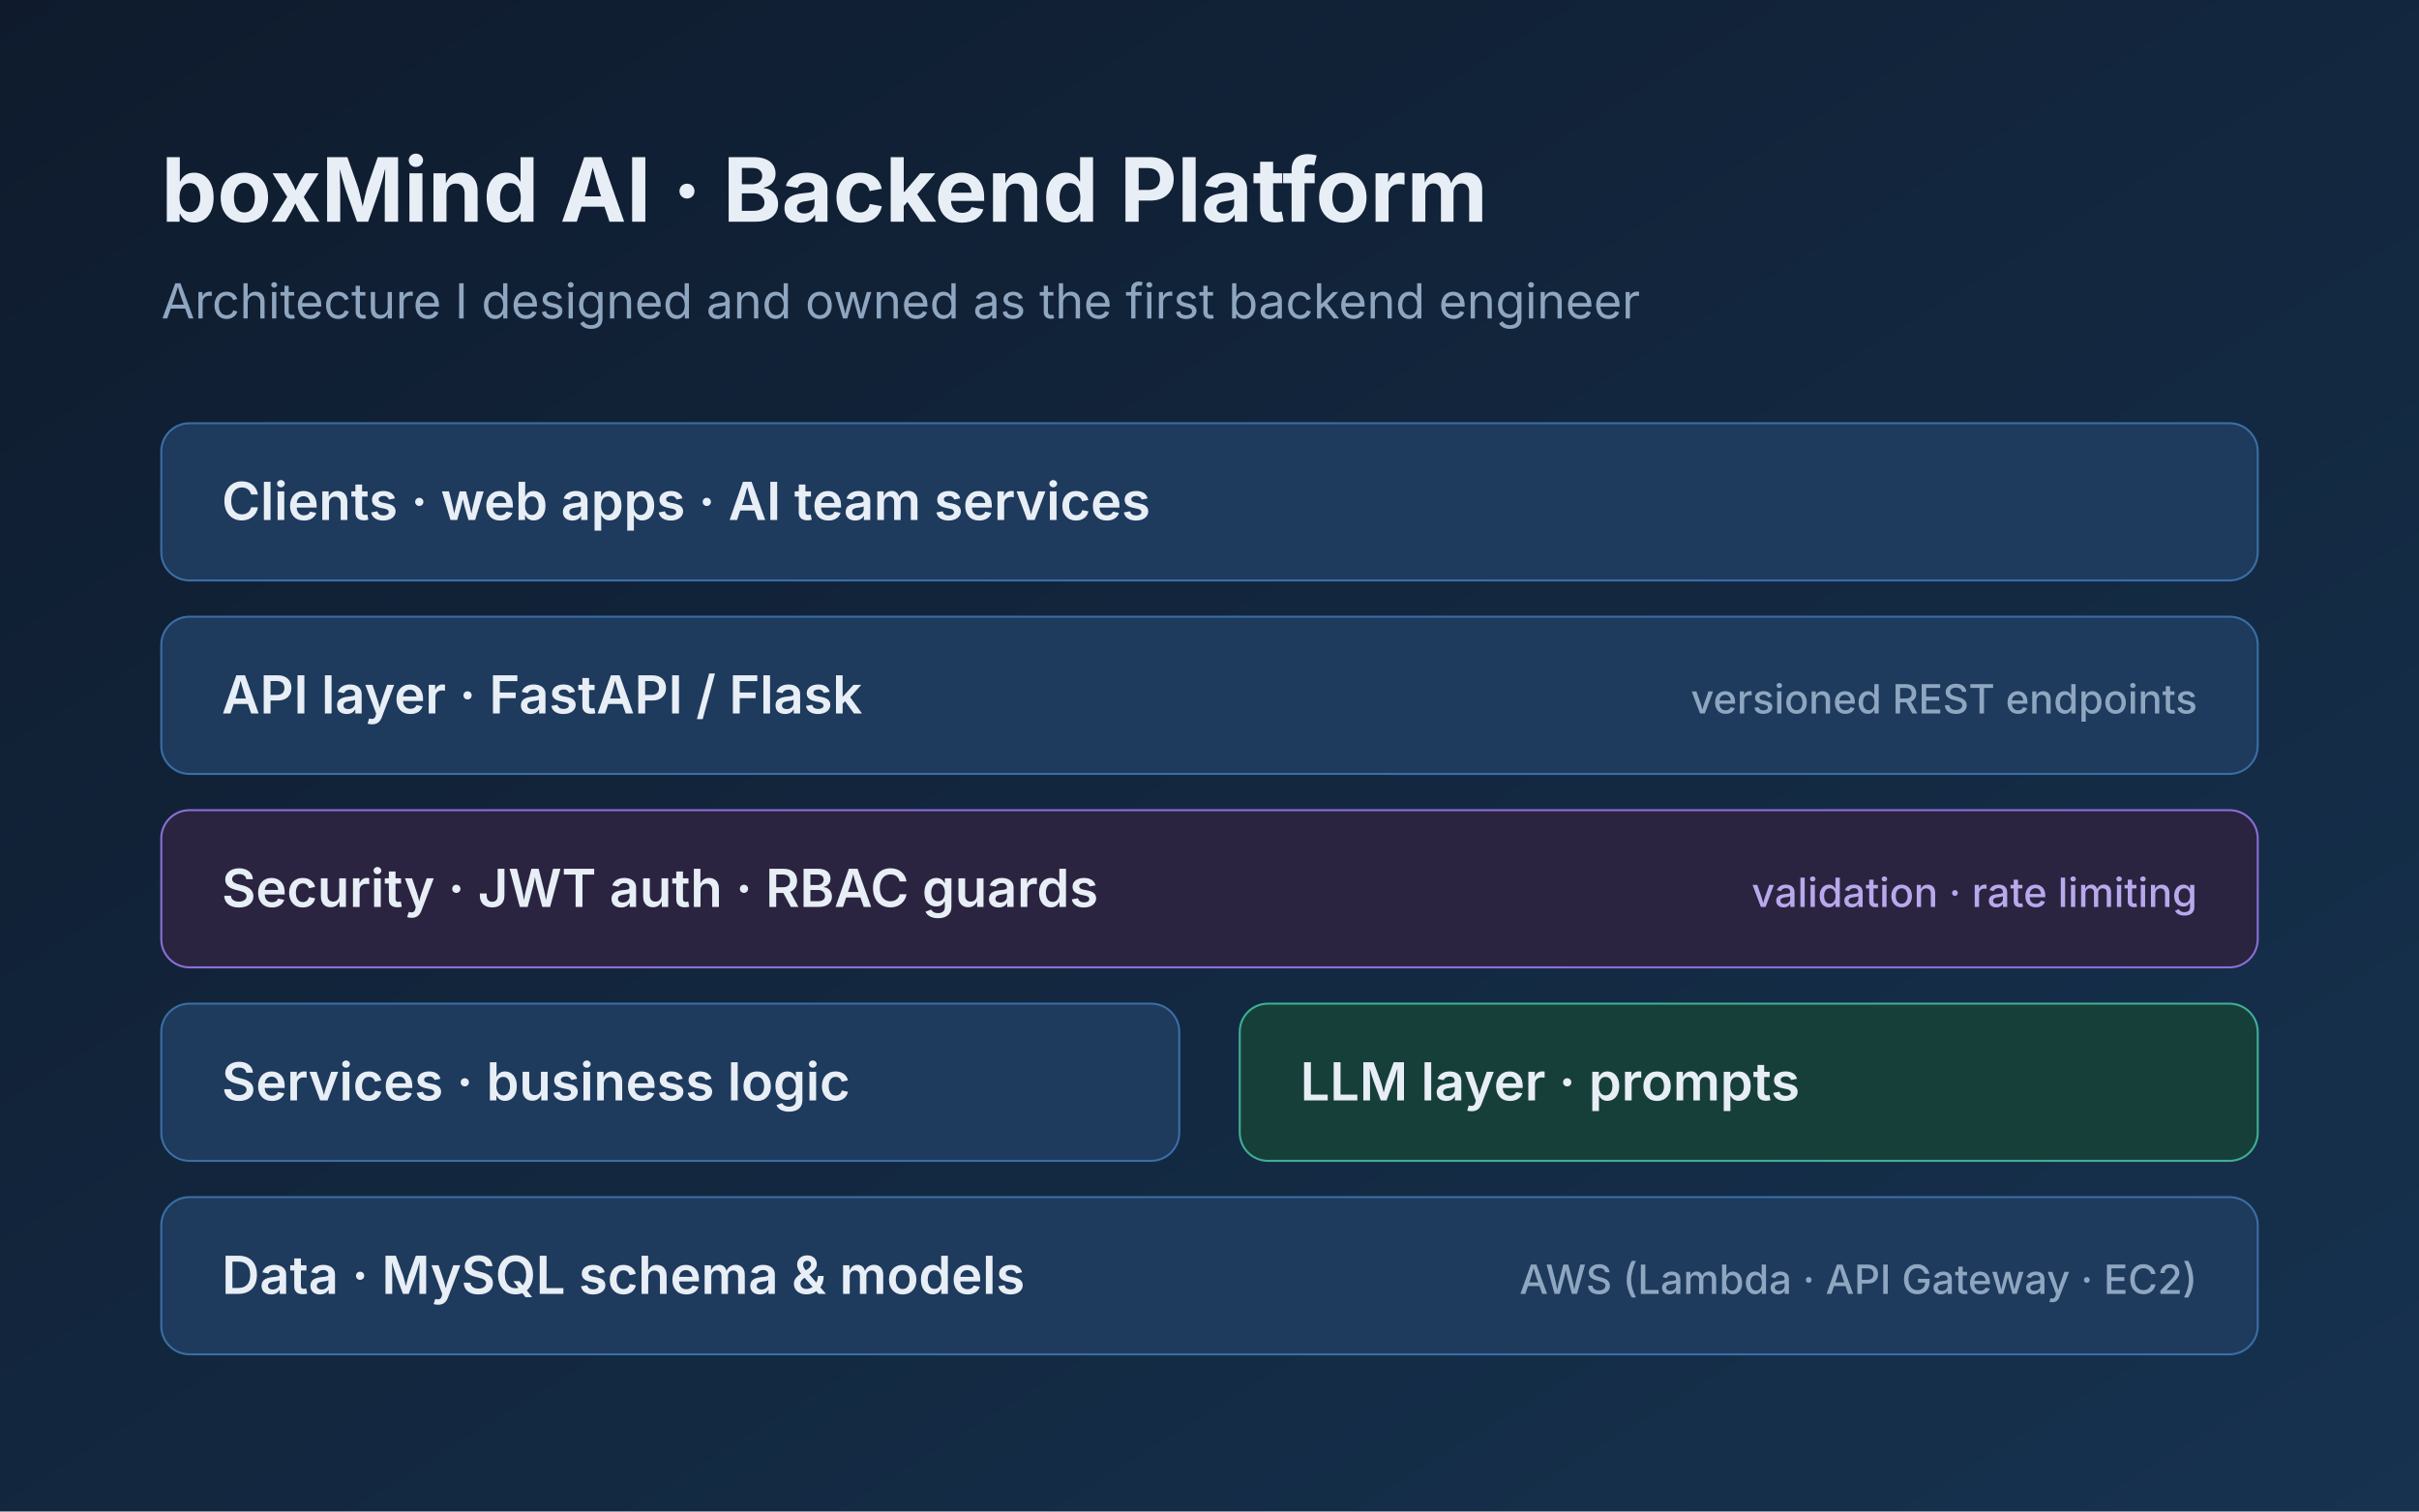
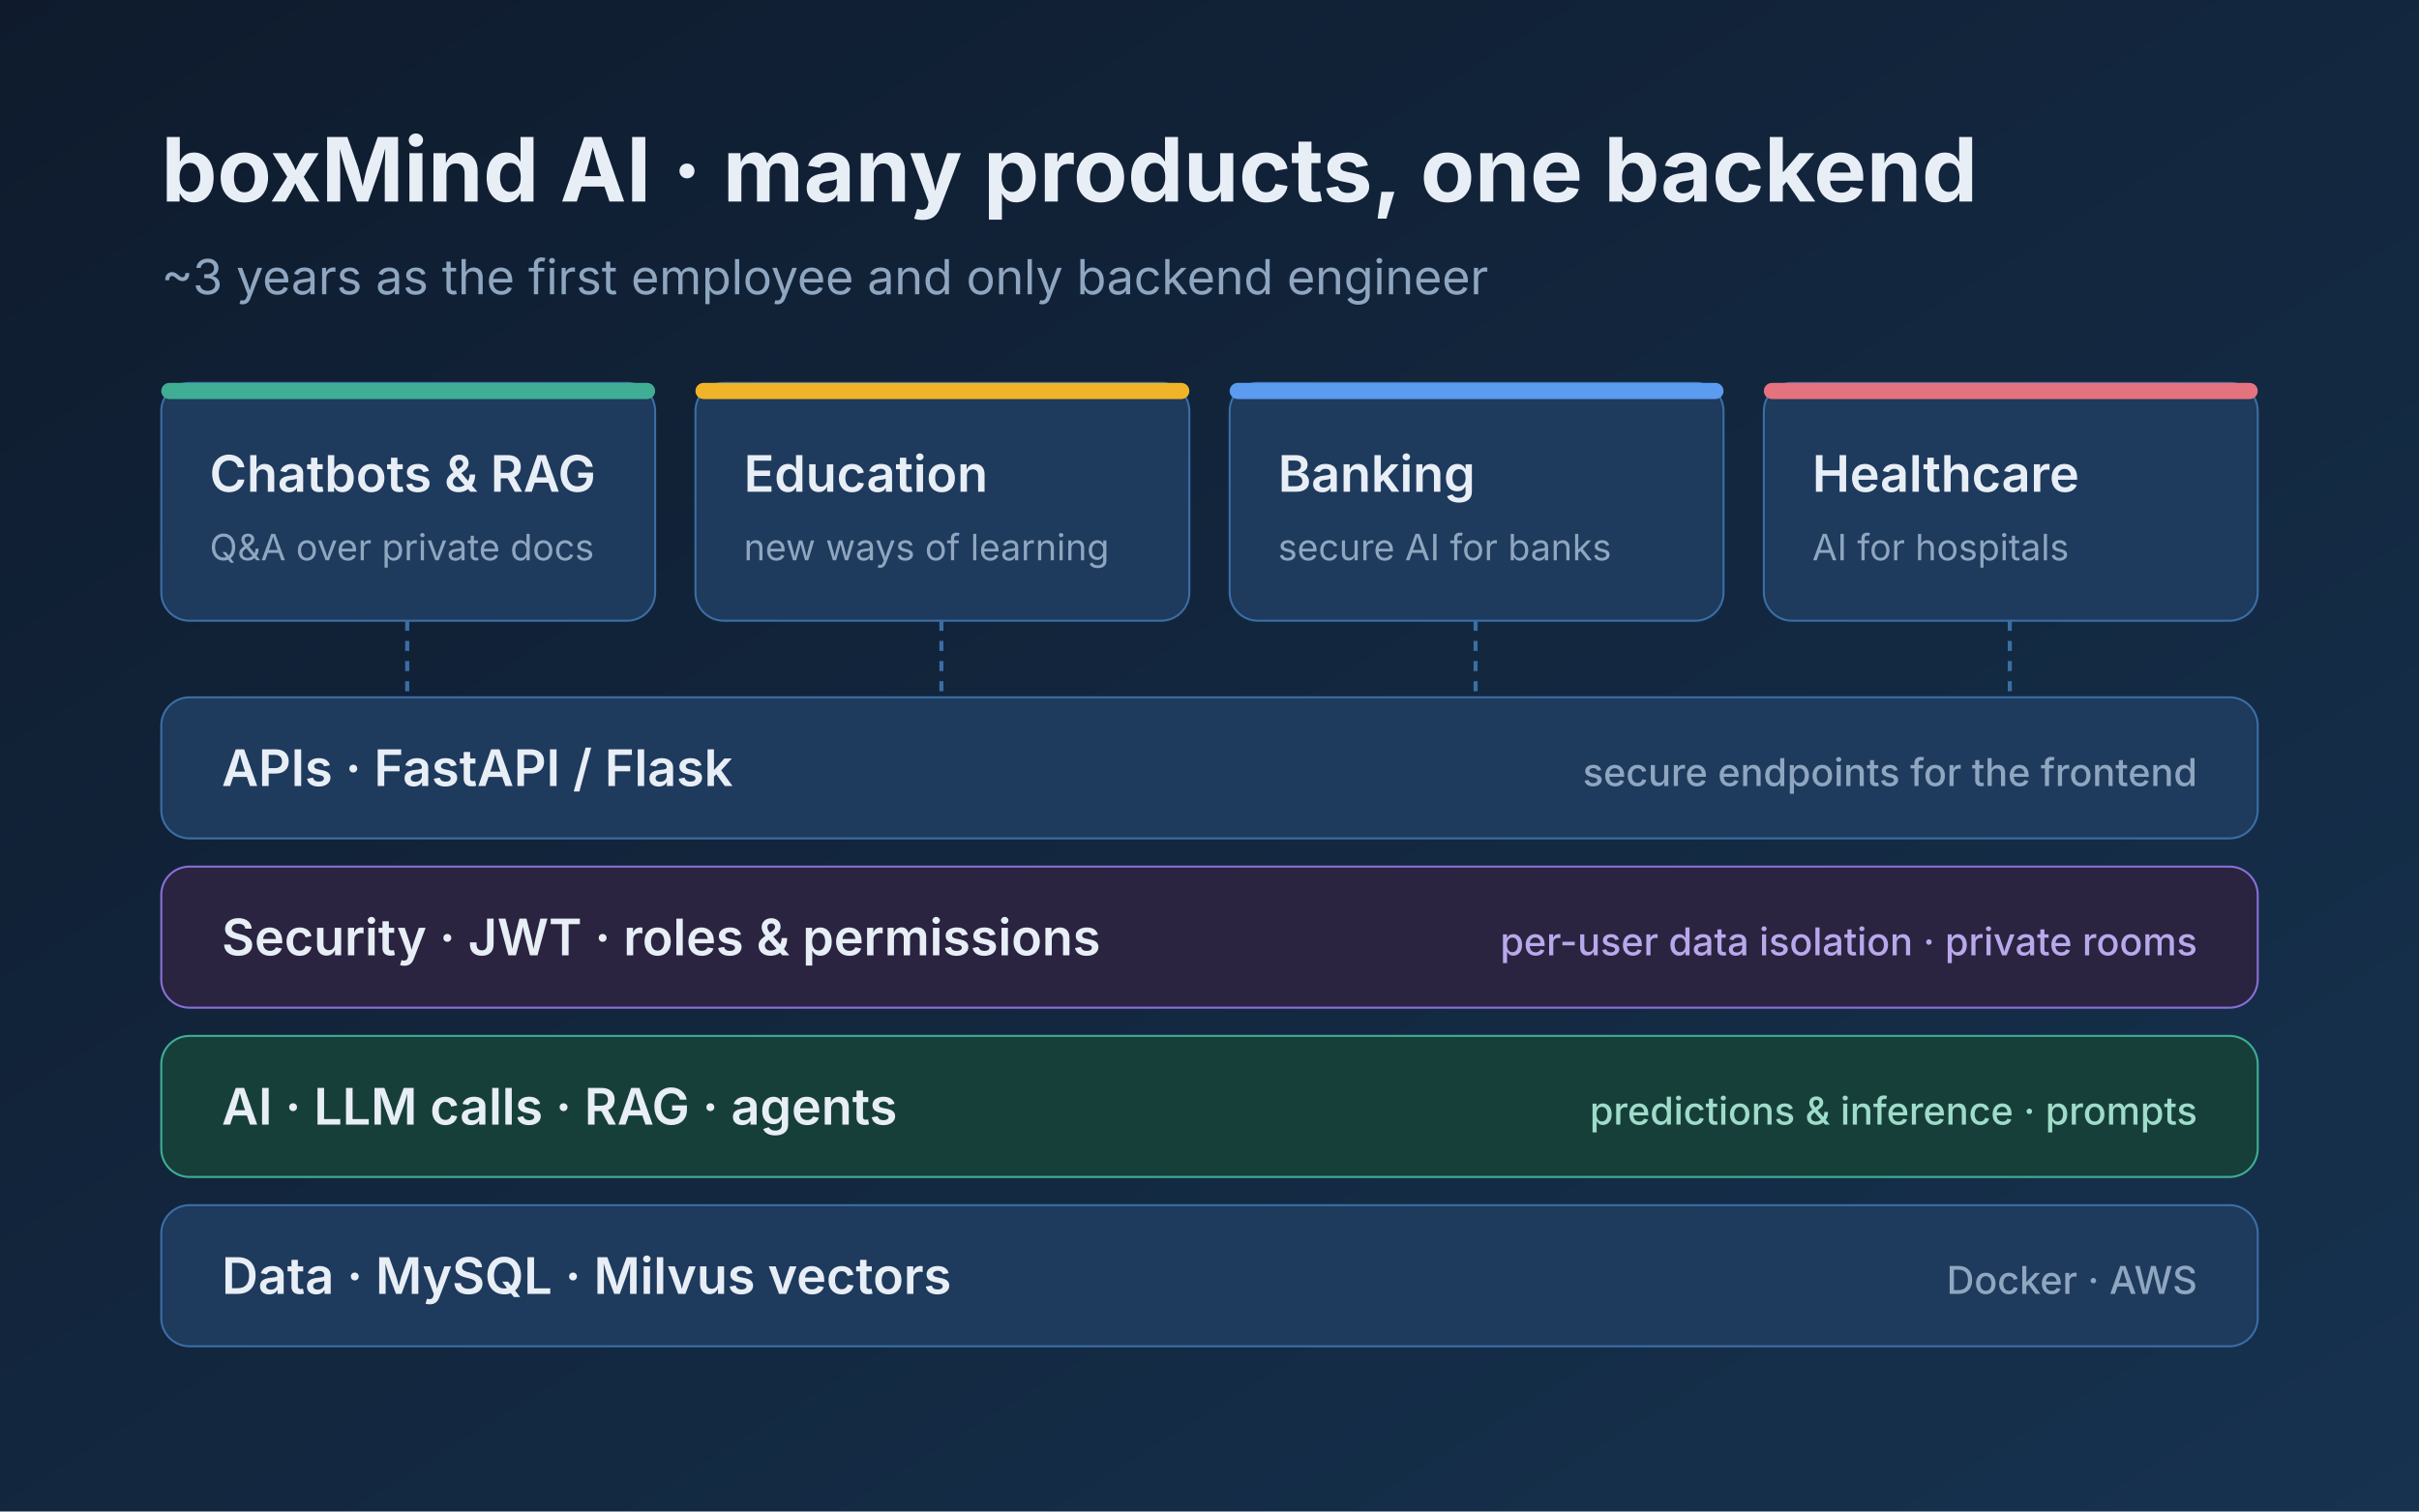
<svg xmlns="http://www.w3.org/2000/svg" viewBox="0 0 1200 750" font-family="Inter, Segoe UI, Helvetica, Arial, sans-serif">
  <defs>
    <linearGradient id="bg" x1="0" y1="0" x2="1" y2="1">
      <stop offset="0" stop-color="#0f1b2d" />
      <stop offset="1" stop-color="#16324f" />
    </linearGradient>
  </defs>
  <rect width="1200" height="750" fill="url(#bg)" />
-   <text x="80" y="110" fill="#e8eef6" font-size="44" font-weight="700">boxMind AI · Backend Platform</text>
-   <text x="80" y="158" fill="#8fa6c0" font-size="24">Architecture I designed and owned as the first backend engineer</text>
-   <g font-size="26" font-weight="600">
-     <rect x="80" y="210" width="1040" height="78" rx="14" fill="#1e3a5c" stroke="#3b6ea5" />
-     <text x="110" y="258" fill="#e8eef6">Clients · web apps · AI team services</text>
-     <rect x="80" y="306" width="1040" height="78" rx="14" fill="#1e3a5c" stroke="#3b6ea5" />
-     <text x="110" y="354" fill="#e8eef6">API layer · FastAPI / Flask</text>
-     <text x="1090" y="354" fill="#8fa6c0" font-size="20" font-weight="500" text-anchor="end">versioned REST endpoints</text>
-     <rect x="80" y="402" width="1040" height="78" rx="14" fill="#2a2440" stroke="#8b6fd6" />
-     <text x="110" y="450" fill="#e8eef6">Security · JWT auth · RBAC guards</text>
-     <text x="1090" y="450" fill="#b9a8ec" font-size="20" font-weight="500" text-anchor="end">validation · rate limiting</text>
-     <rect x="80" y="498" width="505" height="78" rx="14" fill="#1e3a5c" stroke="#3b6ea5" />
-     <text x="110" y="546" fill="#e8eef6">Services · business logic</text>
-     <rect x="615" y="498" width="505" height="78" rx="14" fill="#173f3a" stroke="#3fae95" />
-     <text x="645" y="546" fill="#e8eef6">LLM layer · prompts</text>
-     <rect x="80" y="594" width="1040" height="78" rx="14" fill="#1e3a5c" stroke="#3b6ea5" />
-     <text x="110" y="642" fill="#e8eef6">Data · MySQL schema &amp; models</text>
-     <text x="1090" y="642" fill="#8fa6c0" font-size="20" font-weight="500" text-anchor="end">AWS (Lambda · API Gateway · EC2)</text>
+   <text x="80" y="100" fill="#e8eef6" font-size="44" font-weight="700">boxMind AI · many products, one backend</text>
+   <text x="80" y="146" fill="#8fa6c0" font-size="24">~3 years as the first employee and only backend engineer</text>
+   <g>
+     <rect x="80" y="190" width="245" height="118" rx="14" fill="#1e3a5c" stroke="#3b6ea5" />
+     <rect x="80" y="190" width="245" height="8" rx="4" fill="#3fae95" />
+     <text x="104" y="244" fill="#e8eef6" font-size="25" font-weight="600">Chatbots &amp; RAG</text>
+     <text x="104" y="278" fill="#8fa6c0" font-size="18">Q&amp;A over private docs</text>
+     <rect x="345" y="190" width="245" height="118" rx="14" fill="#1e3a5c" stroke="#3b6ea5" />
+     <rect x="345" y="190" width="245" height="8" rx="4" fill="#f0b429" />
+     <text x="369" y="244" fill="#e8eef6" font-size="25" font-weight="600">Education</text>
+     <text x="369" y="278" fill="#8fa6c0" font-size="18">new ways of learning</text>
+     <rect x="610" y="190" width="245" height="118" rx="14" fill="#1e3a5c" stroke="#3b6ea5" />
+     <rect x="610" y="190" width="245" height="8" rx="4" fill="#5b9bf0" />
+     <text x="634" y="244" fill="#e8eef6" font-size="25" font-weight="600">Banking</text>
+     <text x="634" y="278" fill="#8fa6c0" font-size="18">secure AI for banks</text>
+     <rect x="875" y="190" width="245" height="118" rx="14" fill="#1e3a5c" stroke="#3b6ea5" />
+     <rect x="875" y="190" width="245" height="8" rx="4" fill="#e5737f" />
+     <text x="899" y="244" fill="#e8eef6" font-size="25" font-weight="600">Healthcare</text>
+     <text x="899" y="278" fill="#8fa6c0" font-size="18">AI for hospitals</text>
+   </g>
+   <g stroke="#3b6ea5" stroke-width="2" stroke-dasharray="5 5">
+     <line x1="202" y1="308" x2="202" y2="346" />
+     <line x1="467" y1="308" x2="467" y2="346" />
+     <line x1="732" y1="308" x2="732" y2="346" />
+     <line x1="997" y1="308" x2="997" y2="346" />
+   </g>
+   <g font-size="25" font-weight="600">
+     <rect x="80" y="346" width="1040" height="70" rx="14" fill="#1e3a5c" stroke="#3b6ea5" />
+     <text x="110" y="390" fill="#e8eef6">APIs · FastAPI / Flask</text>
+     <text x="1090" y="390" fill="#8fa6c0" font-size="19" font-weight="500" text-anchor="end">secure endpoints for the frontend</text>
+     <rect x="80" y="430" width="1040" height="70" rx="14" fill="#2a2440" stroke="#8b6fd6" />
+     <text x="110" y="474" fill="#e8eef6">Security · JWT · roles &amp; permissions</text>
+     <text x="1090" y="474" fill="#b9a8ec" font-size="19" font-weight="500" text-anchor="end">per-user data isolation · private rooms</text>
+     <rect x="80" y="514" width="1040" height="70" rx="14" fill="#173f3a" stroke="#3fae95" />
+     <text x="110" y="558" fill="#e8eef6">AI · LLM calls · RAG · agents</text>
+     <text x="1090" y="558" fill="#9fdcc9" font-size="19" font-weight="500" text-anchor="end">predictions &amp; inference · prompts</text>
+     <rect x="80" y="598" width="1040" height="70" rx="14" fill="#1e3a5c" stroke="#3b6ea5" />
+     <text x="110" y="642" fill="#e8eef6">Data · MySQL · Milvus vectors</text>
+     <text x="1090" y="642" fill="#8fa6c0" font-size="19" font-weight="500" text-anchor="end">Docker · AWS</text>
  </g>
</svg>
